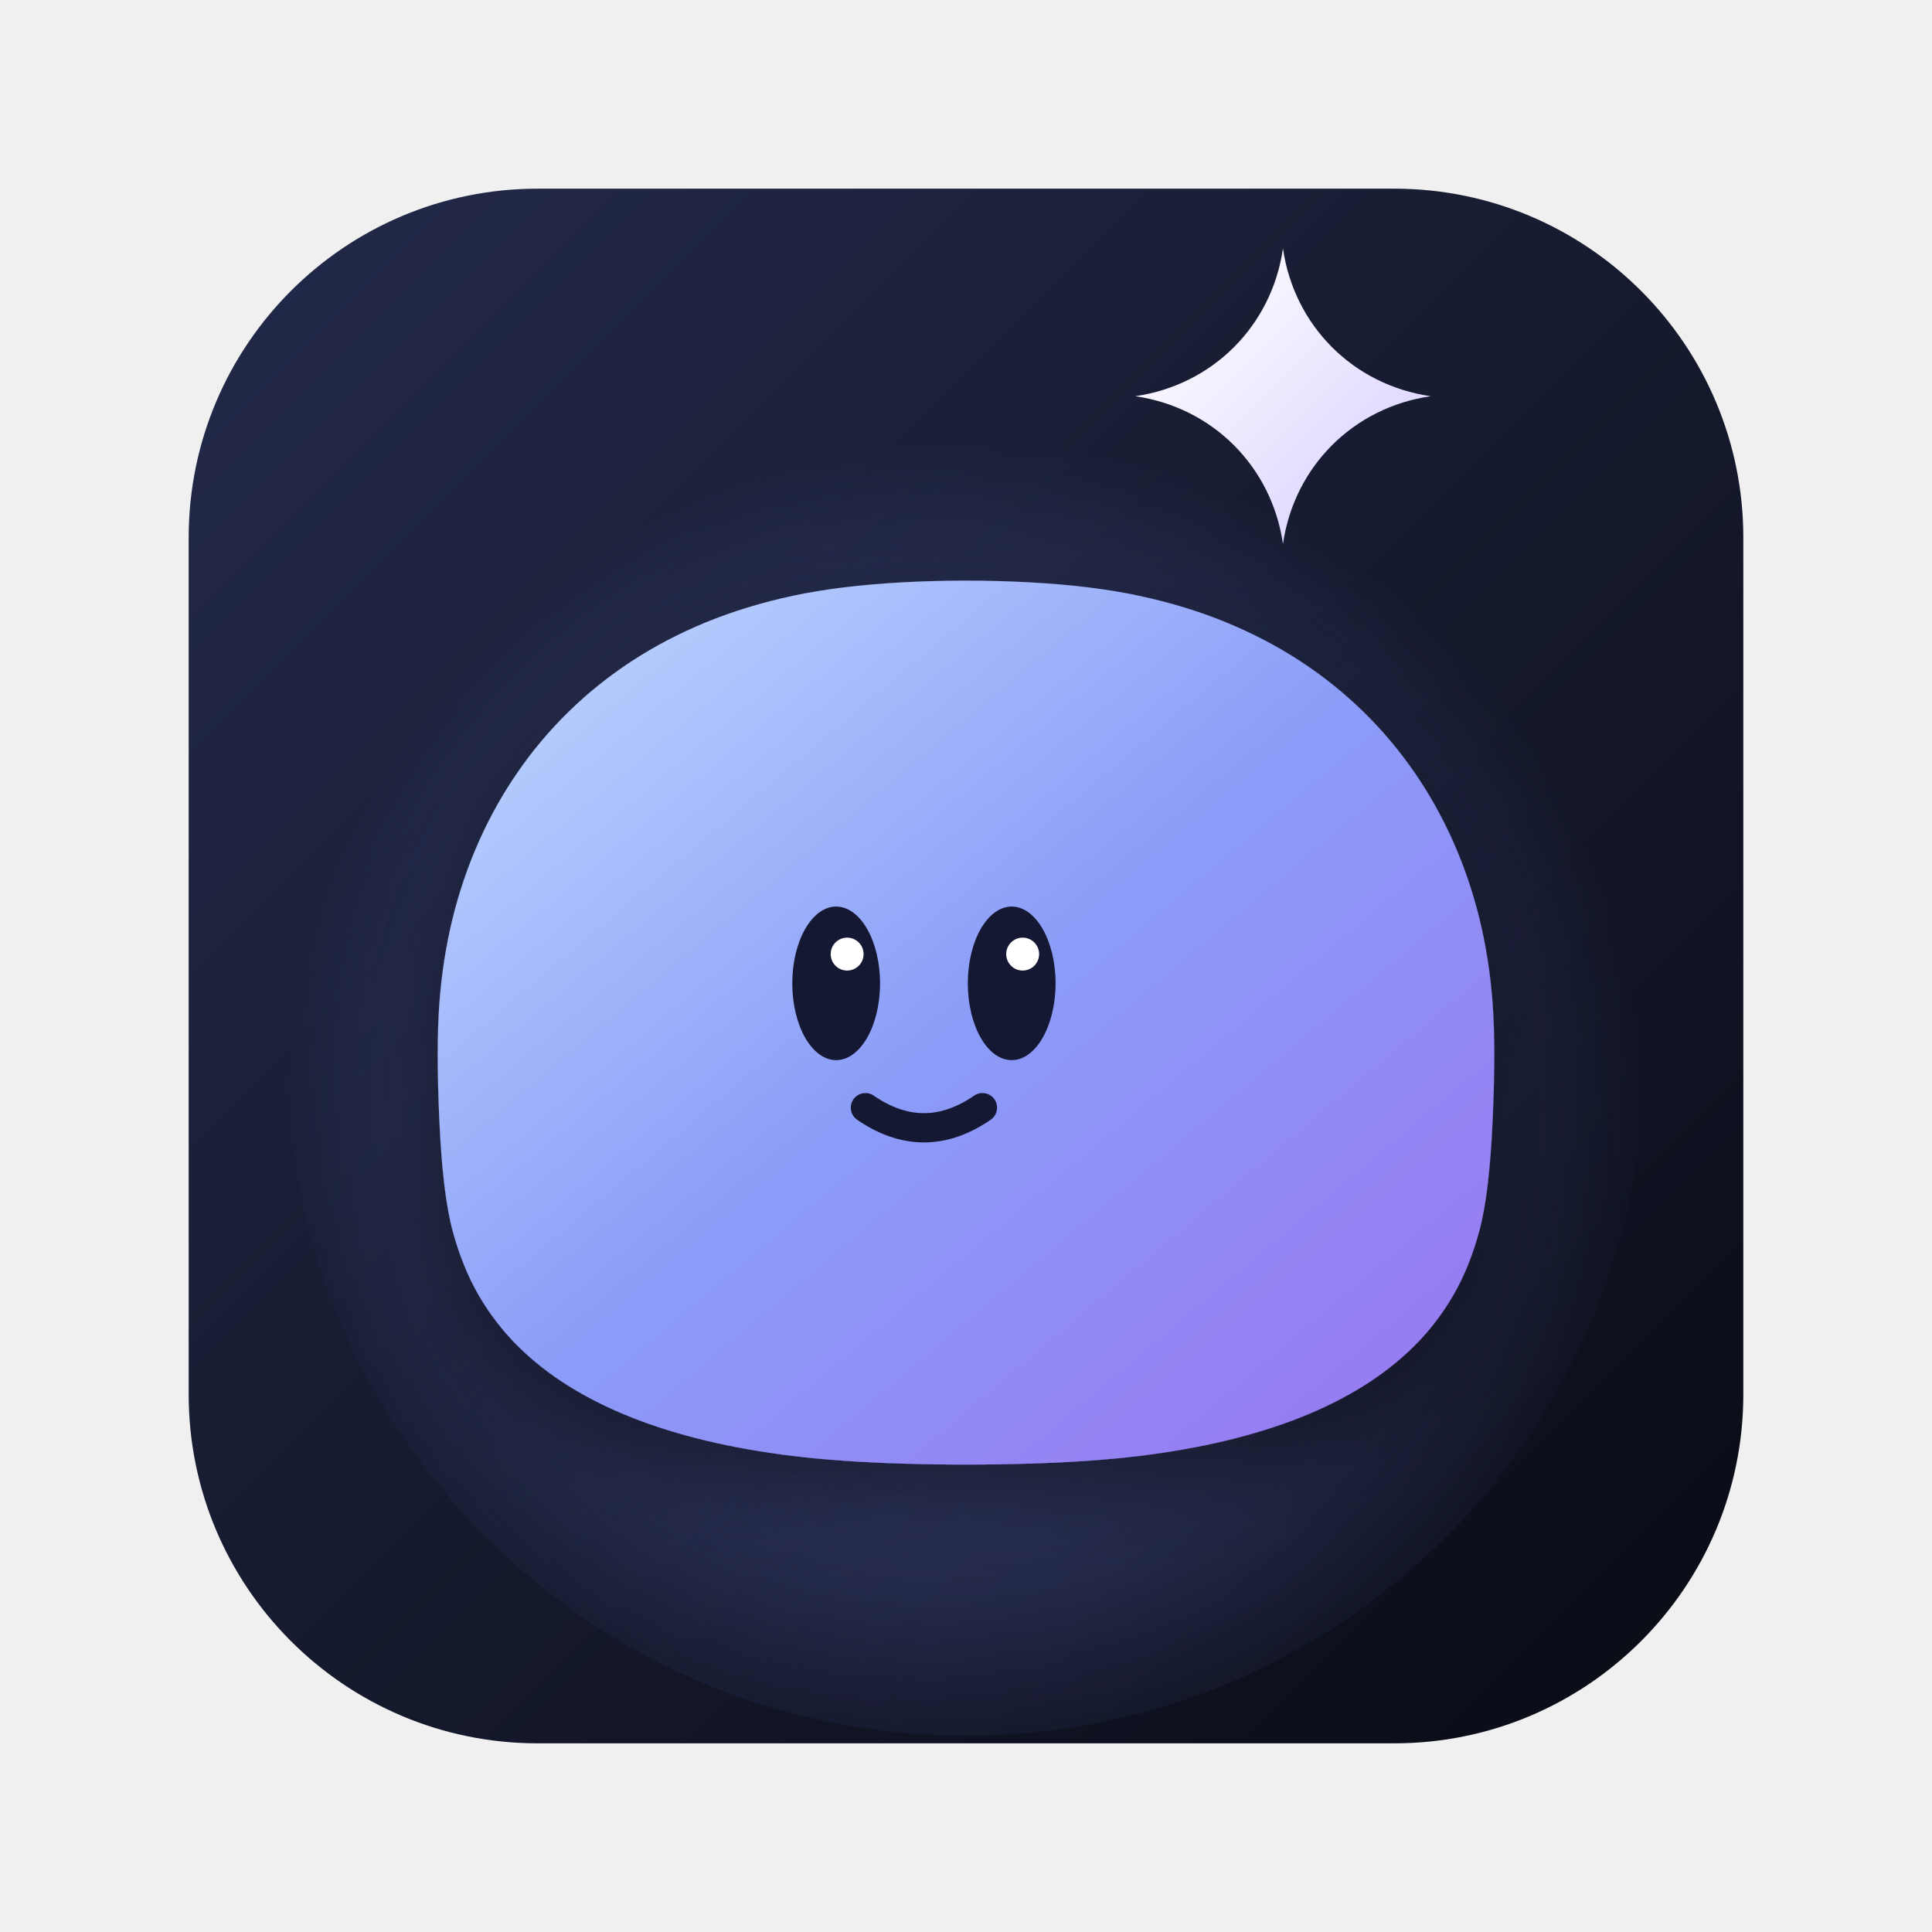
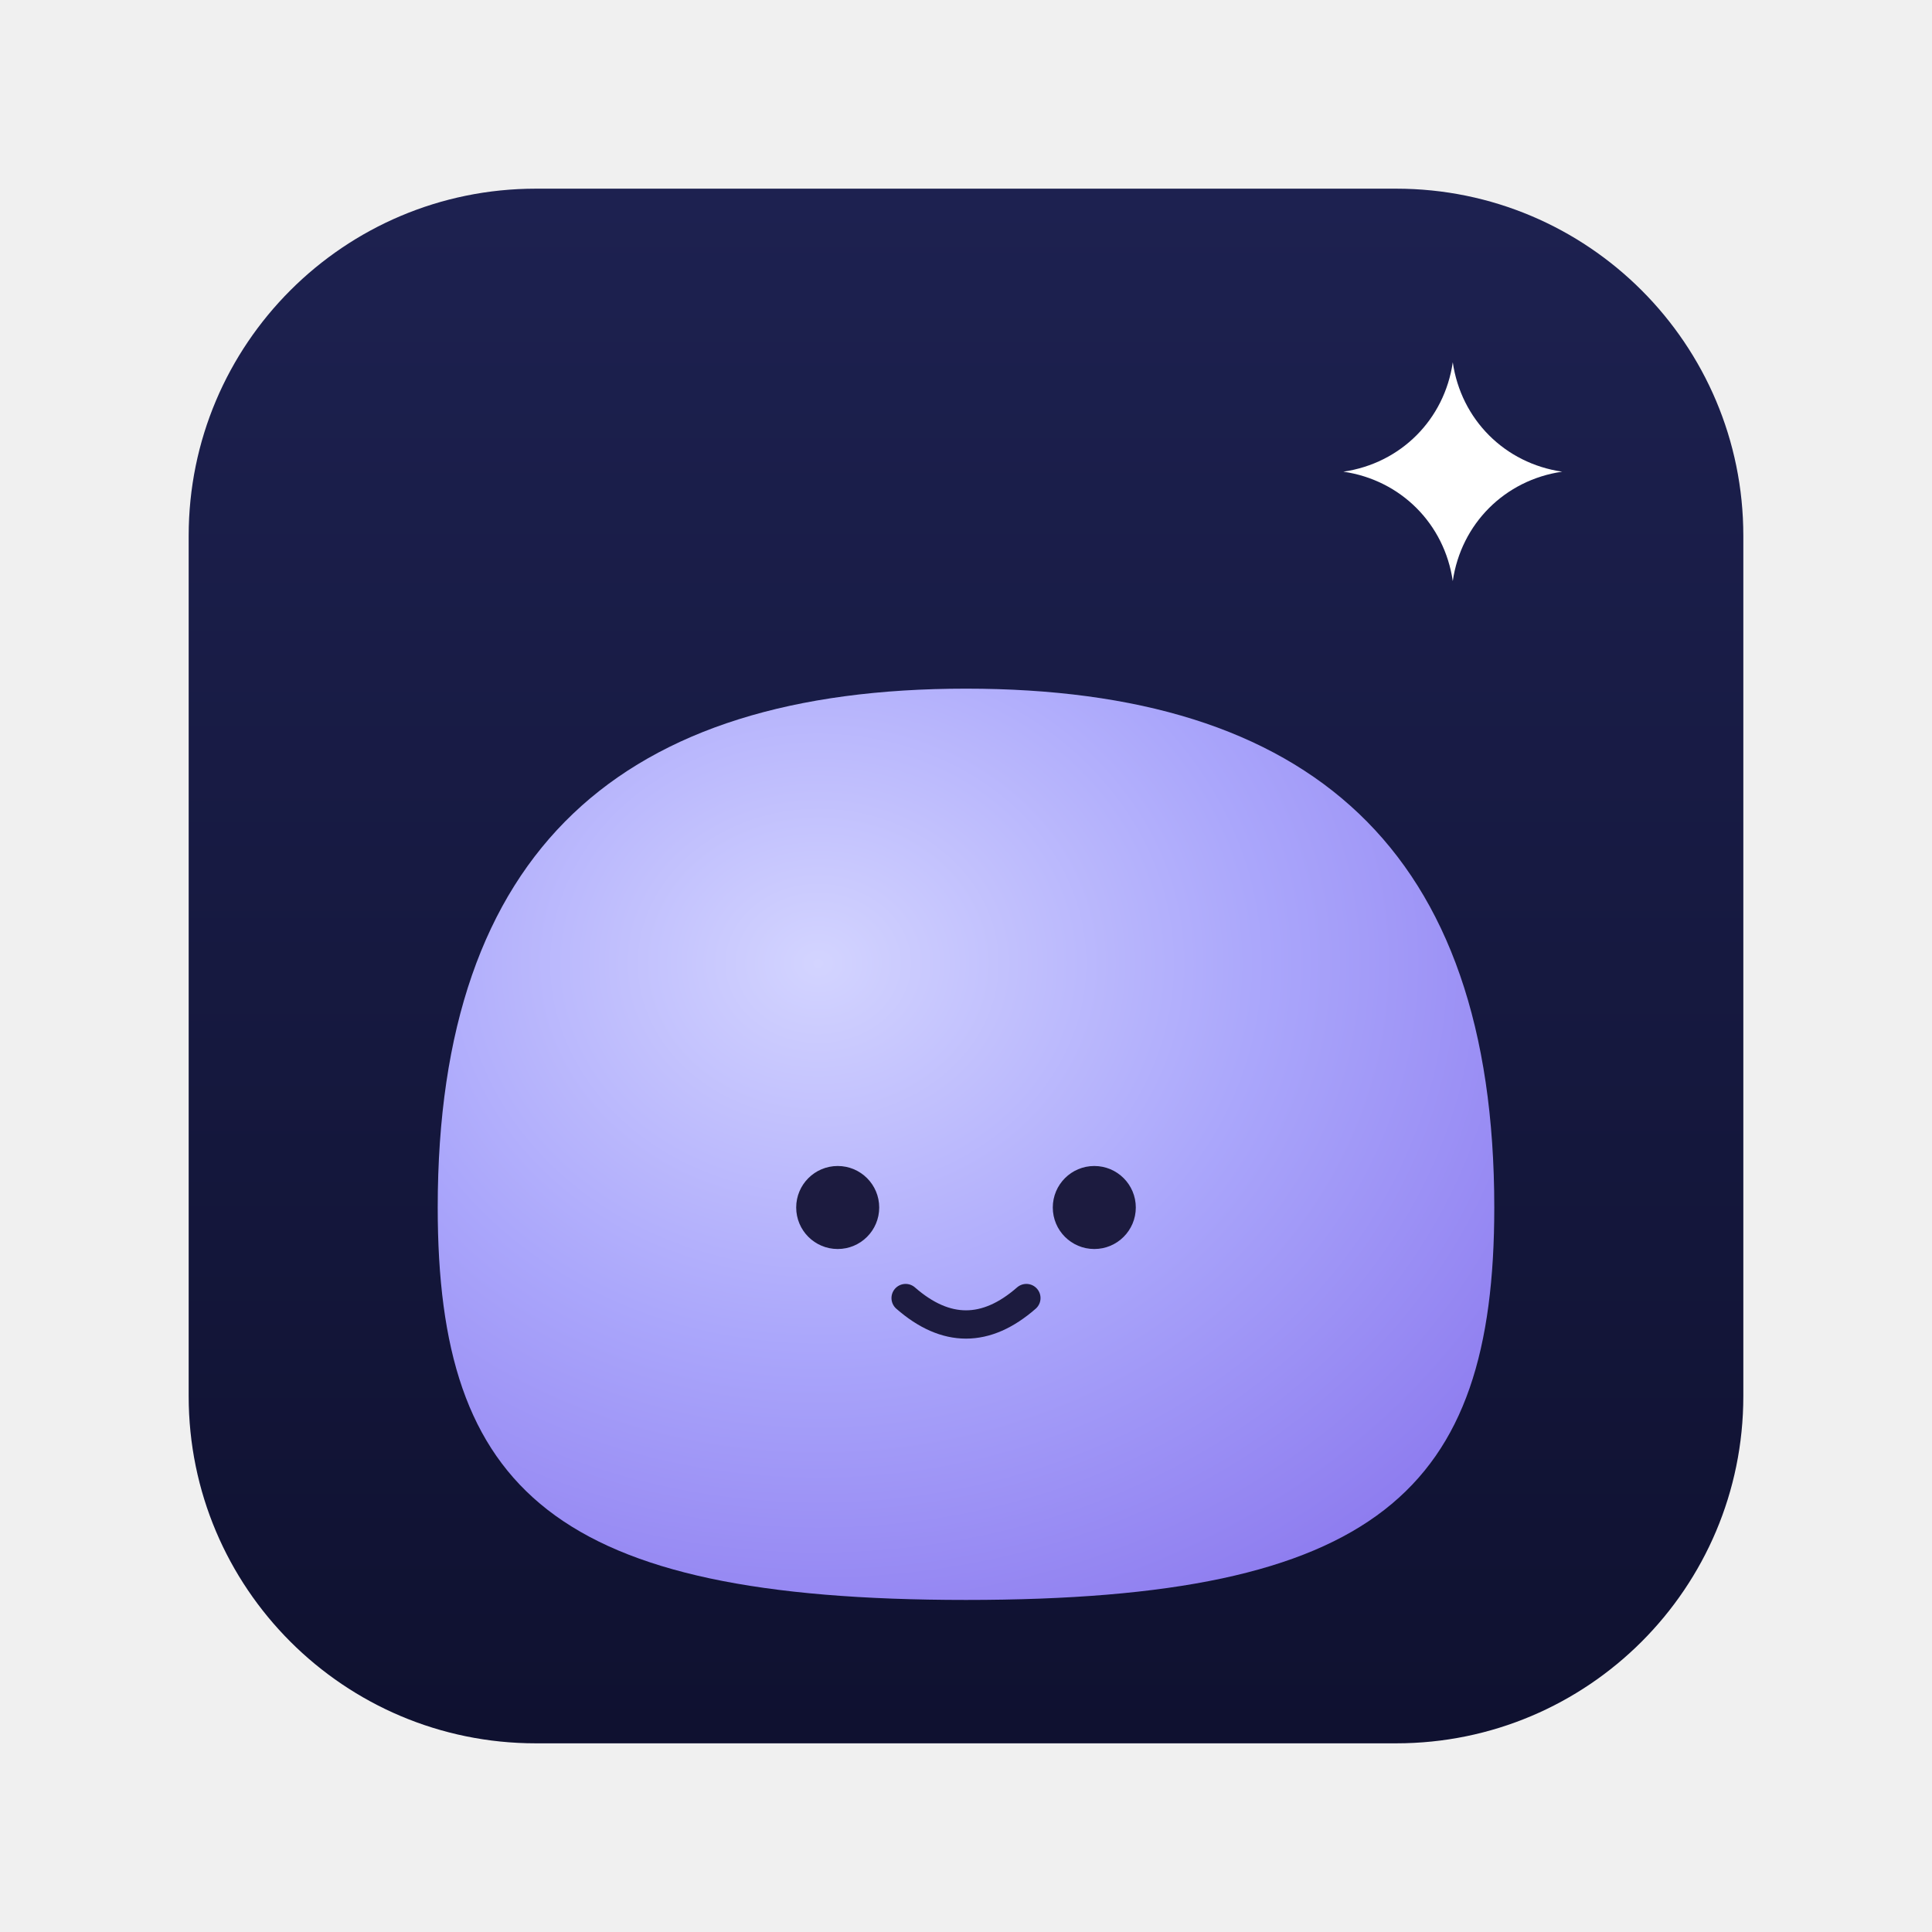
- <svg xmlns="http://www.w3.org/2000/svg" viewBox="0 0 1024 1024" role="img" aria-labelledby="title">
+ <svg xmlns="http://www.w3.org/2000/svg" viewBox="0 0 1024 1024" role="img" aria-label="ASTER">
  <defs>
-     <linearGradient id="tile" x1="0" y1="0" x2="1" y2="1">
-       <stop offset="0" stop-color="#232a4a" />
-       <stop offset="1" stop-color="#090b14" />
+     <linearGradient id="aster-tile" x1="0" y1="0" x2="0" y2="1">
+       <stop offset="0" stop-color="#1d2150" />
+       <stop offset="1" stop-color="#0f1130" />
    </linearGradient>
-     <radialGradient id="glow" cx="0.5" cy="0.55" r="0.5">
-       <stop offset="0" stop-color="#7b8cf6" stop-opacity="0.55" />
-       <stop offset="1" stop-color="#7b8cf6" stop-opacity="0" />
+     <radialGradient id="aster-blob" cx="0.36" cy="0.3" r="0.85">
+       <stop offset="0" stop-color="#d3d4ff" />
+       <stop offset="0.5" stop-color="#aaa6fb" />
+       <stop offset="1" stop-color="#8b78ee" />
    </radialGradient>
-     <linearGradient id="blob" x1="0" y1="0" x2="1" y2="1">
-       <stop offset="0" stop-color="#c3dcff" />
-       <stop offset="0.5" stop-color="#8b9cf8" />
-       <stop offset="1" stop-color="#9a74f0" />
-     </linearGradient>
-     <linearGradient id="sheen" x1="0" y1="0" x2="0" y2="1">
-       <stop offset="0" stop-color="#ffffff" stop-opacity="0.55" />
-       <stop offset="0.45" stop-color="#ffffff" stop-opacity="0" />
-     </linearGradient>
-     <linearGradient id="star" x1="4" y1="4" x2="28" y2="28" gradientUnits="userSpaceOnUse">
-       <stop offset="0" stop-color="#ffffff" />
-       <stop offset="1" stop-color="#d9d2ff" />
-     </linearGradient>
-     <clipPath id="bodyclip">
-       <g transform="translate(232 262) scale(2.450326)">
-         <g transform="translate(4.0513 5.0738) scale(1.102192)">
-           <path d="M203.351 118.341C202.919 127.902 202.057 135.082 200.766 139.88C199.474 144.678 197.762 148.914 195.629 152.588C193.496 156.263 190.955 159.567 188.006 162.5C185.058 165.434 181.717 168.064 177.984 170.391C174.251 172.719 170.139 174.772 165.647 176.551C161.156 178.33 156.283 179.849 151.029 181.108C145.775 182.367 140.081 183.372 133.948 184.123C127.816 184.875 120.624 185.375 112.375 185.625C104.125 185.875 95.875 185.875 87.625 185.625C79.376 185.375 72.184 184.875 66.052 184.123C59.919 183.372 54.225 182.367 48.971 181.108C43.717 179.849 38.844 178.33 34.353 176.551C29.861 174.772 25.749 172.719 22.016 170.391C18.283 168.064 14.942 165.434 11.994 162.5C9.045 159.567 6.504 156.263 4.371 152.588C2.238 148.914 0.526 144.678 -0.766 139.88C-2.057 135.082 -2.919 127.902 -3.351 118.341C-3.784 108.78 -3.784 101.094 -3.351 95.281C-2.919 89.469 -2.057 83.936 -0.766 78.681C0.526 73.427 2.238 68.396 4.371 63.589C6.504 58.782 9.045 54.239 11.994 49.96C14.942 45.682 18.283 41.715 22.016 38.06C25.749 34.406 29.861 31.107 34.353 28.165C38.844 25.222 43.717 22.672 48.971 20.515C54.225 18.358 59.919 16.621 66.052 15.304C72.184 13.987 79.376 13.107 87.625 12.664C95.875 12.221 104.125 12.221 112.375 12.664C120.624 13.107 127.816 13.987 133.948 15.304C140.081 16.621 145.775 18.358 151.029 20.515C156.283 22.672 161.156 25.222 165.647 28.165C170.139 31.107 174.251 34.406 177.984 38.06C181.717 41.715 185.058 45.682 188.006 49.96C190.955 54.239 193.496 58.782 195.629 63.589C197.762 68.396 199.474 73.427 200.766 78.681C202.057 83.936 202.919 89.469 203.351 95.281C203.784 101.094 203.784 108.78 203.351 118.341Z" />
-         </g>
-       </g>
-     </clipPath>
-     <filter id="shadow" x="-20%" y="-20%" width="140%" height="140%">
-       <feDropShadow dx="0" dy="18" stdDeviation="22" flood-color="#000" flood-opacity="0.45" />
-     </filter>
  </defs>
-   <rect x="100" y="100" width="824" height="824" rx="185" fill="url(#tile)" />
-   <circle cx="512" cy="560" r="360" fill="url(#glow)" />
-   <g filter="url(#shadow)">
-     <g transform="translate(232 262) scale(2.450326)">
-       <g transform="translate(4.0513 5.0738) scale(1.102192)">
-         <path fill="url(#blob)" d="M203.351 118.341C202.919 127.902 202.057 135.082 200.766 139.88C199.474 144.678 197.762 148.914 195.629 152.588C193.496 156.263 190.955 159.567 188.006 162.5C185.058 165.434 181.717 168.064 177.984 170.391C174.251 172.719 170.139 174.772 165.647 176.551C161.156 178.33 156.283 179.849 151.029 181.108C145.775 182.367 140.081 183.372 133.948 184.123C127.816 184.875 120.624 185.375 112.375 185.625C104.125 185.875 95.875 185.875 87.625 185.625C79.376 185.375 72.184 184.875 66.052 184.123C59.919 183.372 54.225 182.367 48.971 181.108C43.717 179.849 38.844 178.33 34.353 176.551C29.861 174.772 25.749 172.719 22.016 170.391C18.283 168.064 14.942 165.434 11.994 162.5C9.045 159.567 6.504 156.263 4.371 152.588C2.238 148.914 0.526 144.678 -0.766 139.88C-2.057 135.082 -2.919 127.902 -3.351 118.341C-3.784 108.78 -3.784 101.094 -3.351 95.281C-2.919 89.469 -2.057 83.936 -0.766 78.681C0.526 73.427 2.238 68.396 4.371 63.589C6.504 58.782 9.045 54.239 11.994 49.96C14.942 45.682 18.283 41.715 22.016 38.06C25.749 34.406 29.861 31.107 34.353 28.165C38.844 25.222 43.717 22.672 48.971 20.515C54.225 18.358 59.919 16.621 66.052 15.304C72.184 13.987 79.376 13.107 87.625 12.664C95.875 12.221 104.125 12.221 112.375 12.664C120.624 13.107 127.816 13.987 133.948 15.304C140.081 16.621 145.775 18.358 151.029 20.515C156.283 22.672 161.156 25.222 165.647 28.165C170.139 31.107 174.251 34.406 177.984 38.06C181.717 41.715 185.058 45.682 188.006 49.96C190.955 54.239 193.496 58.782 195.629 63.589C197.762 68.396 199.474 73.427 200.766 78.681C202.057 83.936 202.919 89.469 203.351 95.281C203.784 101.094 203.784 108.78 203.351 118.341Z" />
-       </g>
-     </g>
-   </g>
-   <rect x="0" y="0" width="1024" height="1024" fill="url(#sheen)" clip-path="url(#bodyclip)" />
-   <g transform="translate(232 262) scale(2.450326) translate(105.17 109.34) scale(0.791) translate(-120 -122.5)">
-     <ellipse cx="96" cy="118" rx="12" ry="21" fill="#141833" />
-     <ellipse cx="144" cy="118" rx="12" ry="21" fill="#141833" />
-     <circle cx="99" cy="110" r="4.5" fill="#fff" />
-     <circle cx="147" cy="110" r="4.5" fill="#fff" />
-     <path d="M104 152 Q120 163 136 152" stroke="#141833" stroke-width="8" fill="none" stroke-linecap="round" />
-   </g>
-   <g transform="translate(680 210) scale(5.4) translate(-16 -16)">
-     <path d="M16 1.5c1.1 7.6 6.9 13.4 14.5 14.5-7.6 1.1-13.4 6.9-14.5 14.5C14.9 22.9 9.1 17.1 1.5 16 9.1 14.9 14.9 9.1 16 1.5Z" fill="url(#star)" />
-   </g>
+   <rect x="100" y="100" width="824" height="824" rx="184" fill="url(#aster-tile)" />
+   <path d="M232,640C232,450 330,365 512,365C694,365 792,450 792,640C792,790 730,848 512,848C294,848 232,790 232,640Z" fill="url(#aster-blob)" />
+   <circle cx="444" cy="640" r="22" fill="#1c1b3f" />
+   <circle cx="580" cy="640" r="22" fill="#1c1b3f" />
+   <path d="M480,688Q512,716 544,688" fill="none" stroke="#1c1b3f" stroke-width="15" stroke-linecap="round" />
+   <path d="M16,1.5C17.1,9.1 22.9,14.9 30.5,16C22.9,17.1 17.1,22.9 16,30.5C14.9,22.9 9.1,17.1 1.5,16C9.1,14.9 14.9,9.1 16,1.5Z" fill="#ffffff" transform="translate(706 186) scale(4)" />
</svg>
